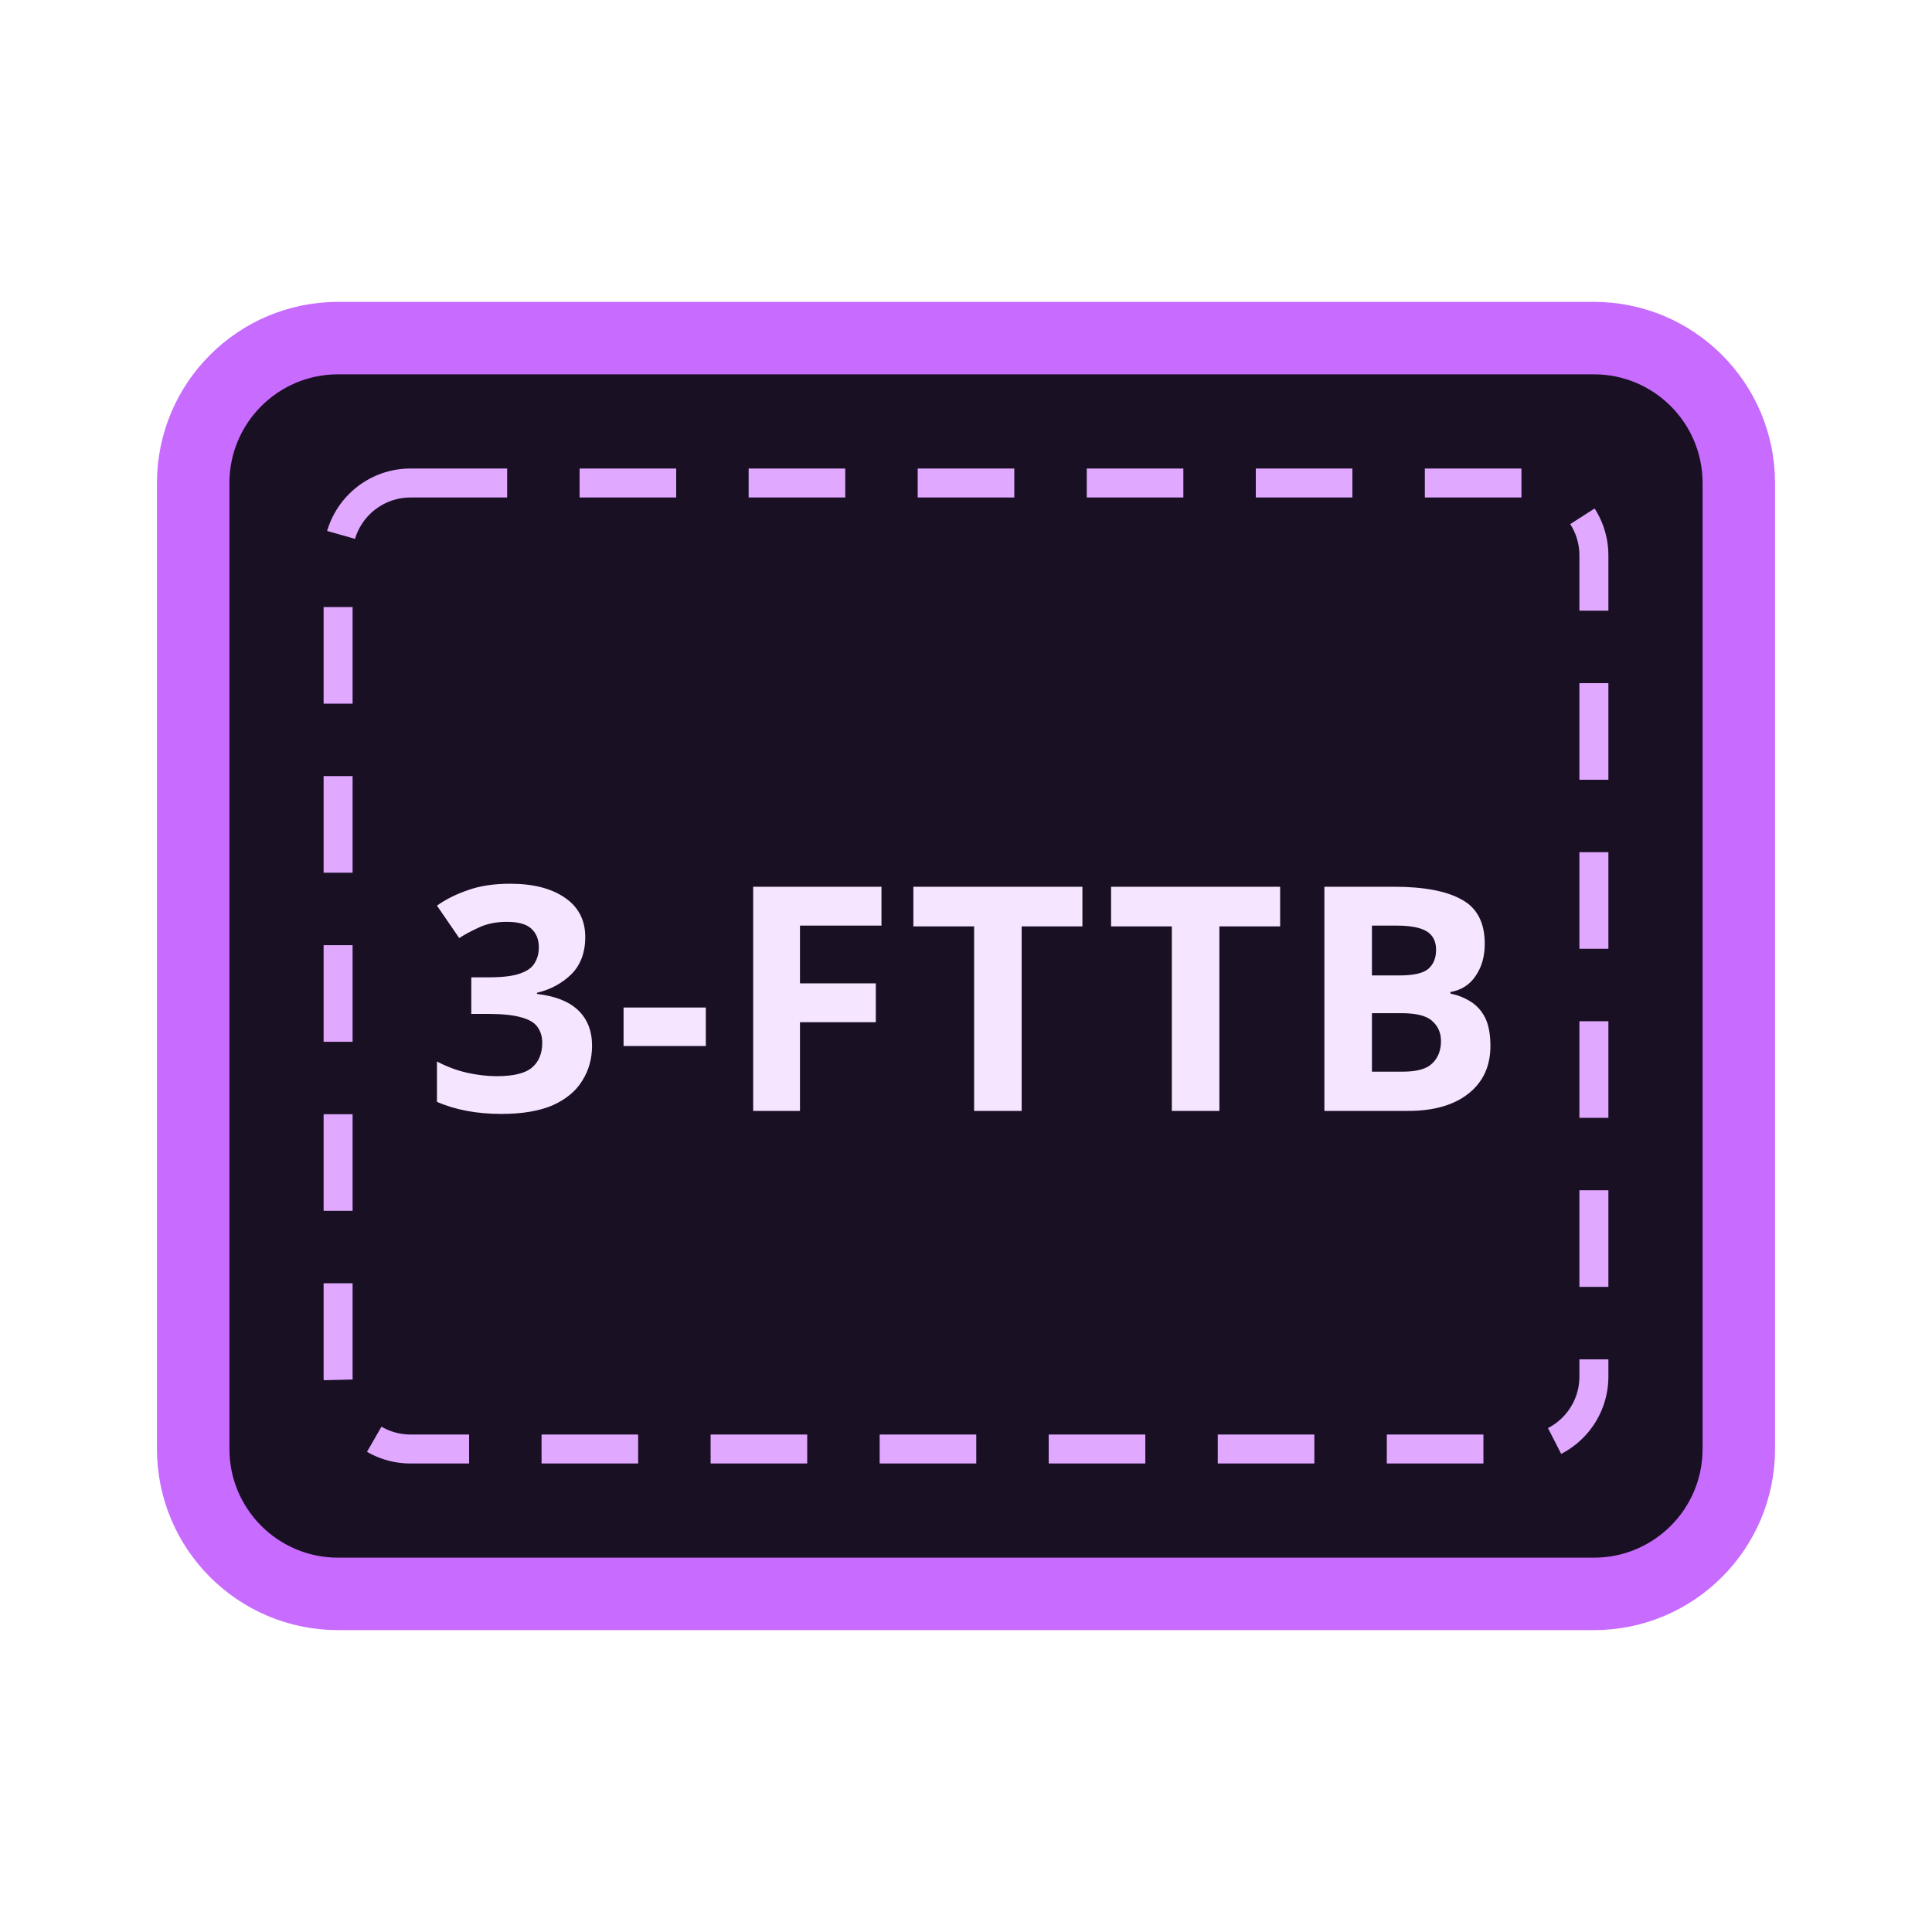
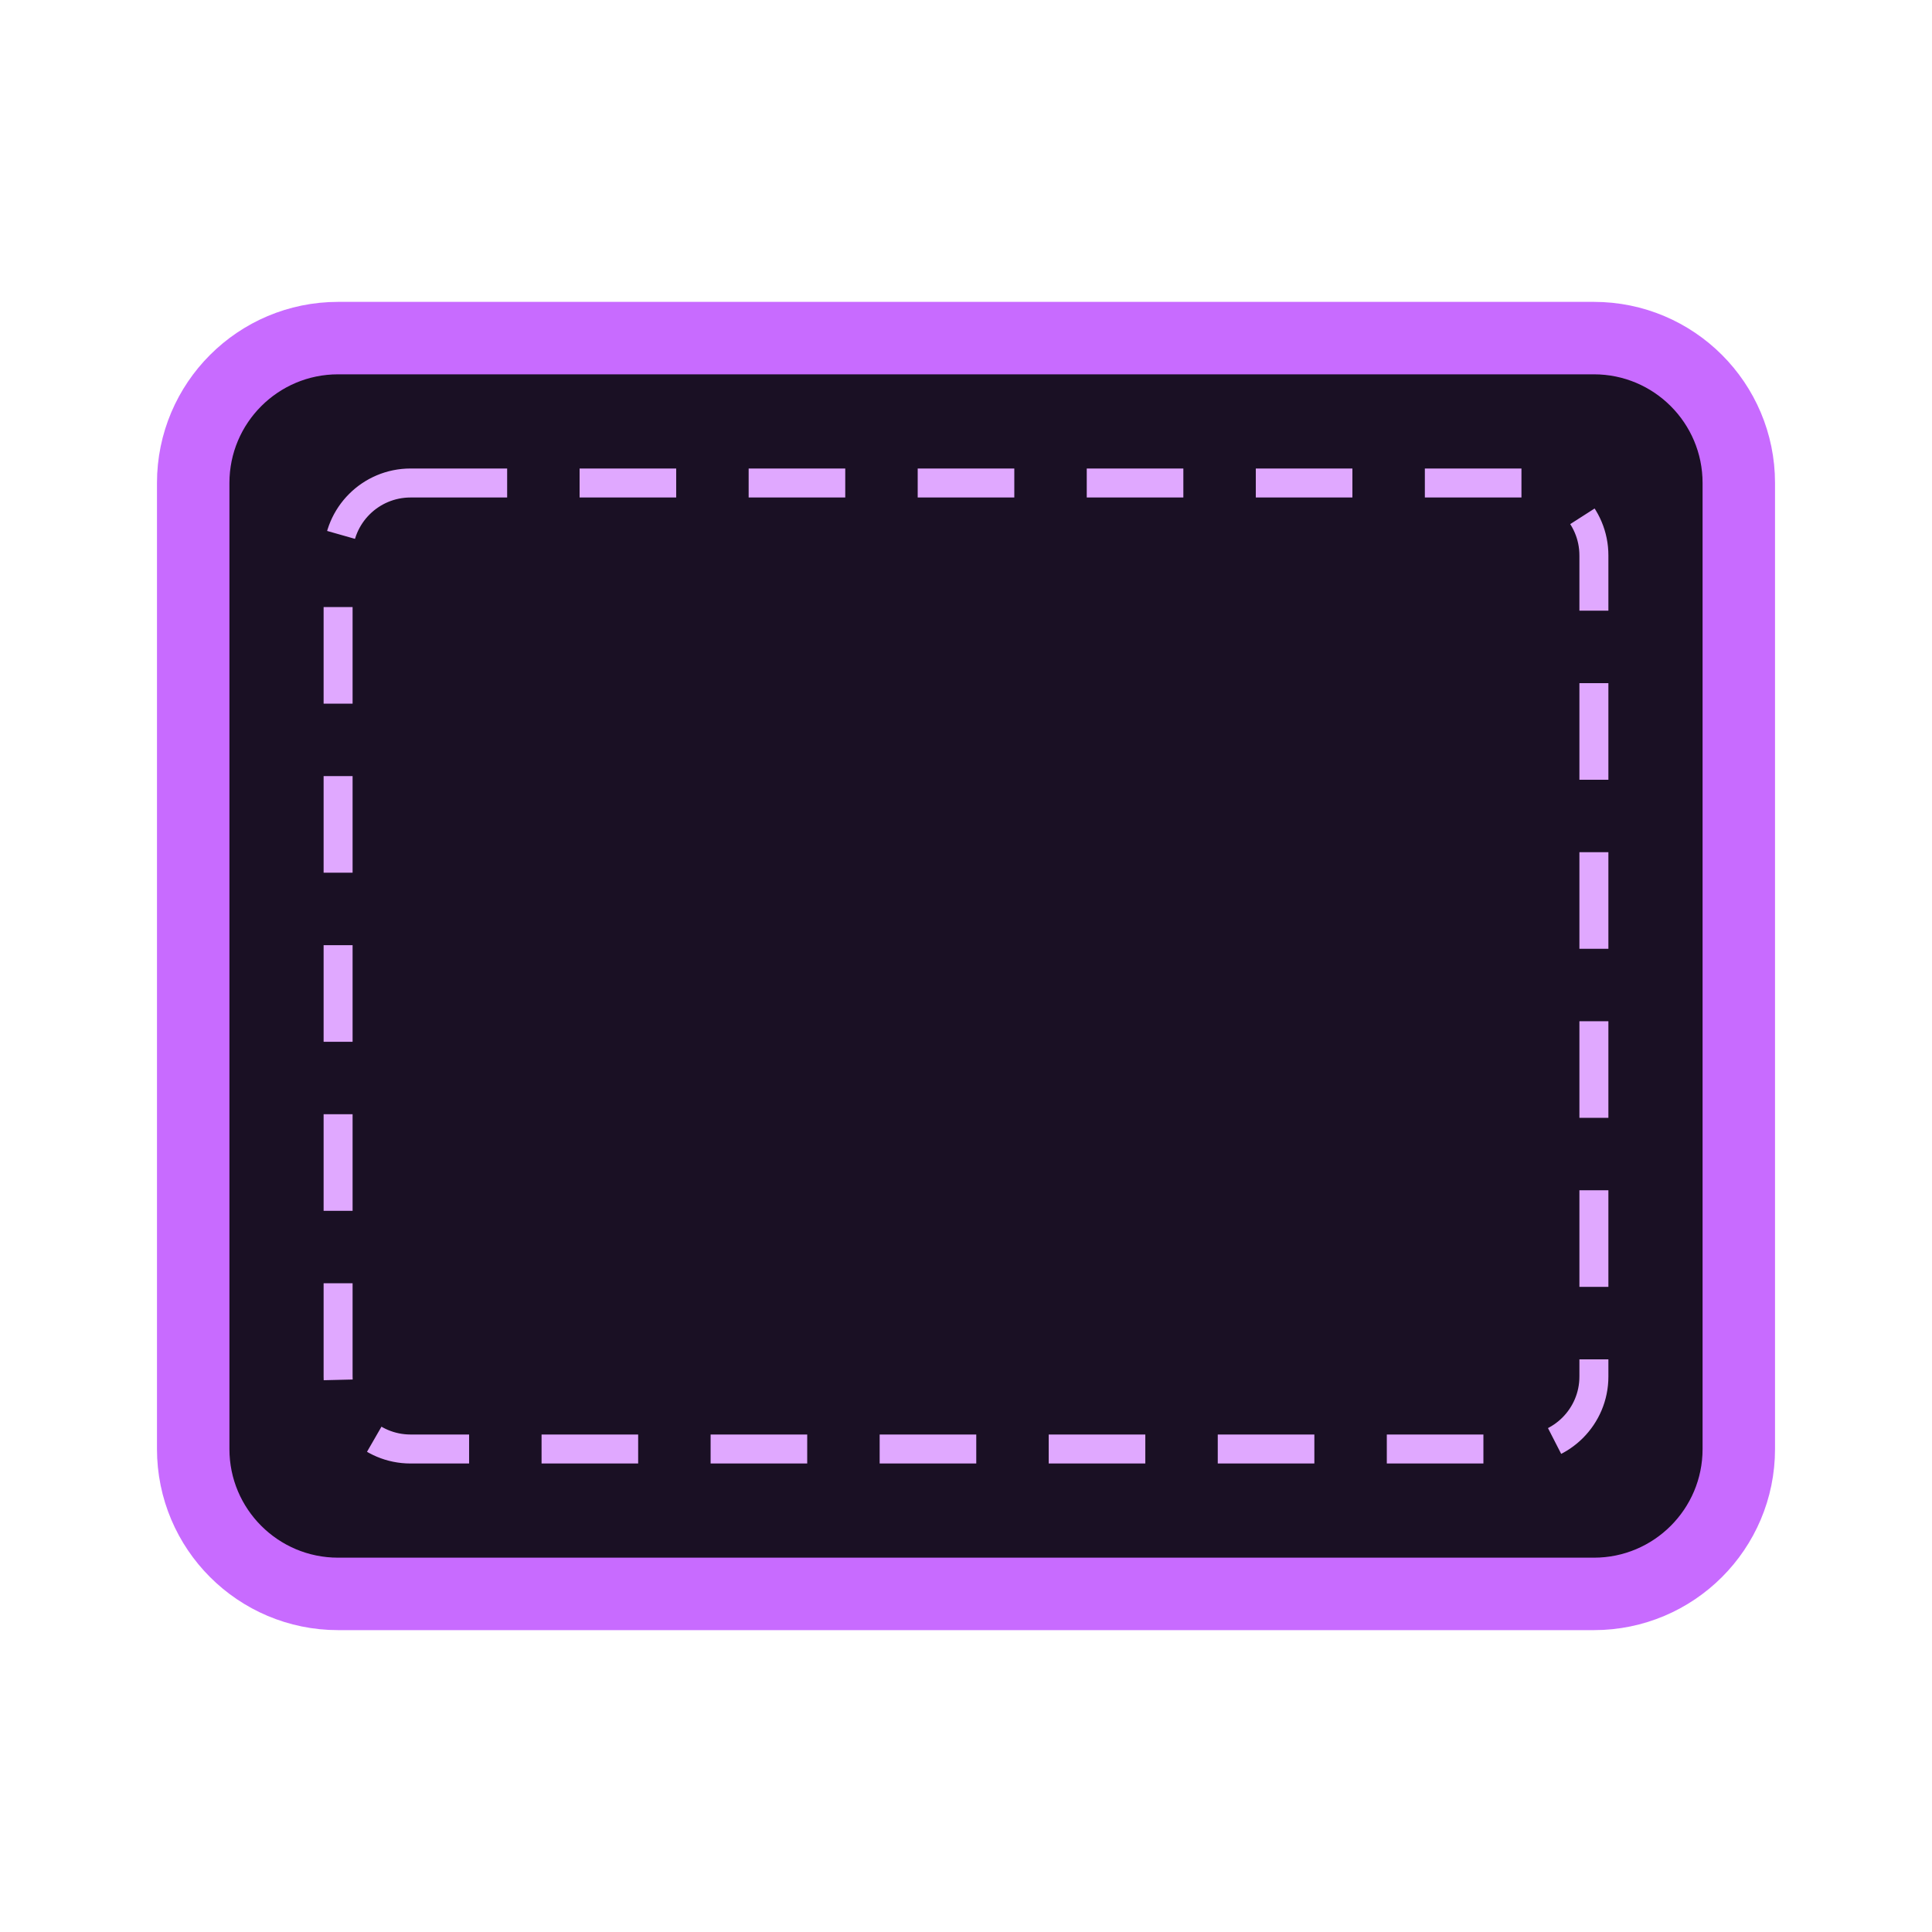
<svg xmlns="http://www.w3.org/2000/svg" viewBox="0 0 80 80">
  <rect x="8" y="14" width="64" height="52" rx="6" fill="#1a1024" stroke="#c86bff" stroke-width="3" />
  <rect x="14" y="20" width="52" height="40" rx="3" fill="none" stroke="#e0a8ff" stroke-width="1.2" stroke-dasharray="4 3" />
-   <text x="40" y="46" text-anchor="middle" font-family="Oswald, Arial Black, sans-serif" font-size="13" font-weight="700" fill="#f6e5ff" letter-spacing="0.4">3-FTTB</text>
</svg>
